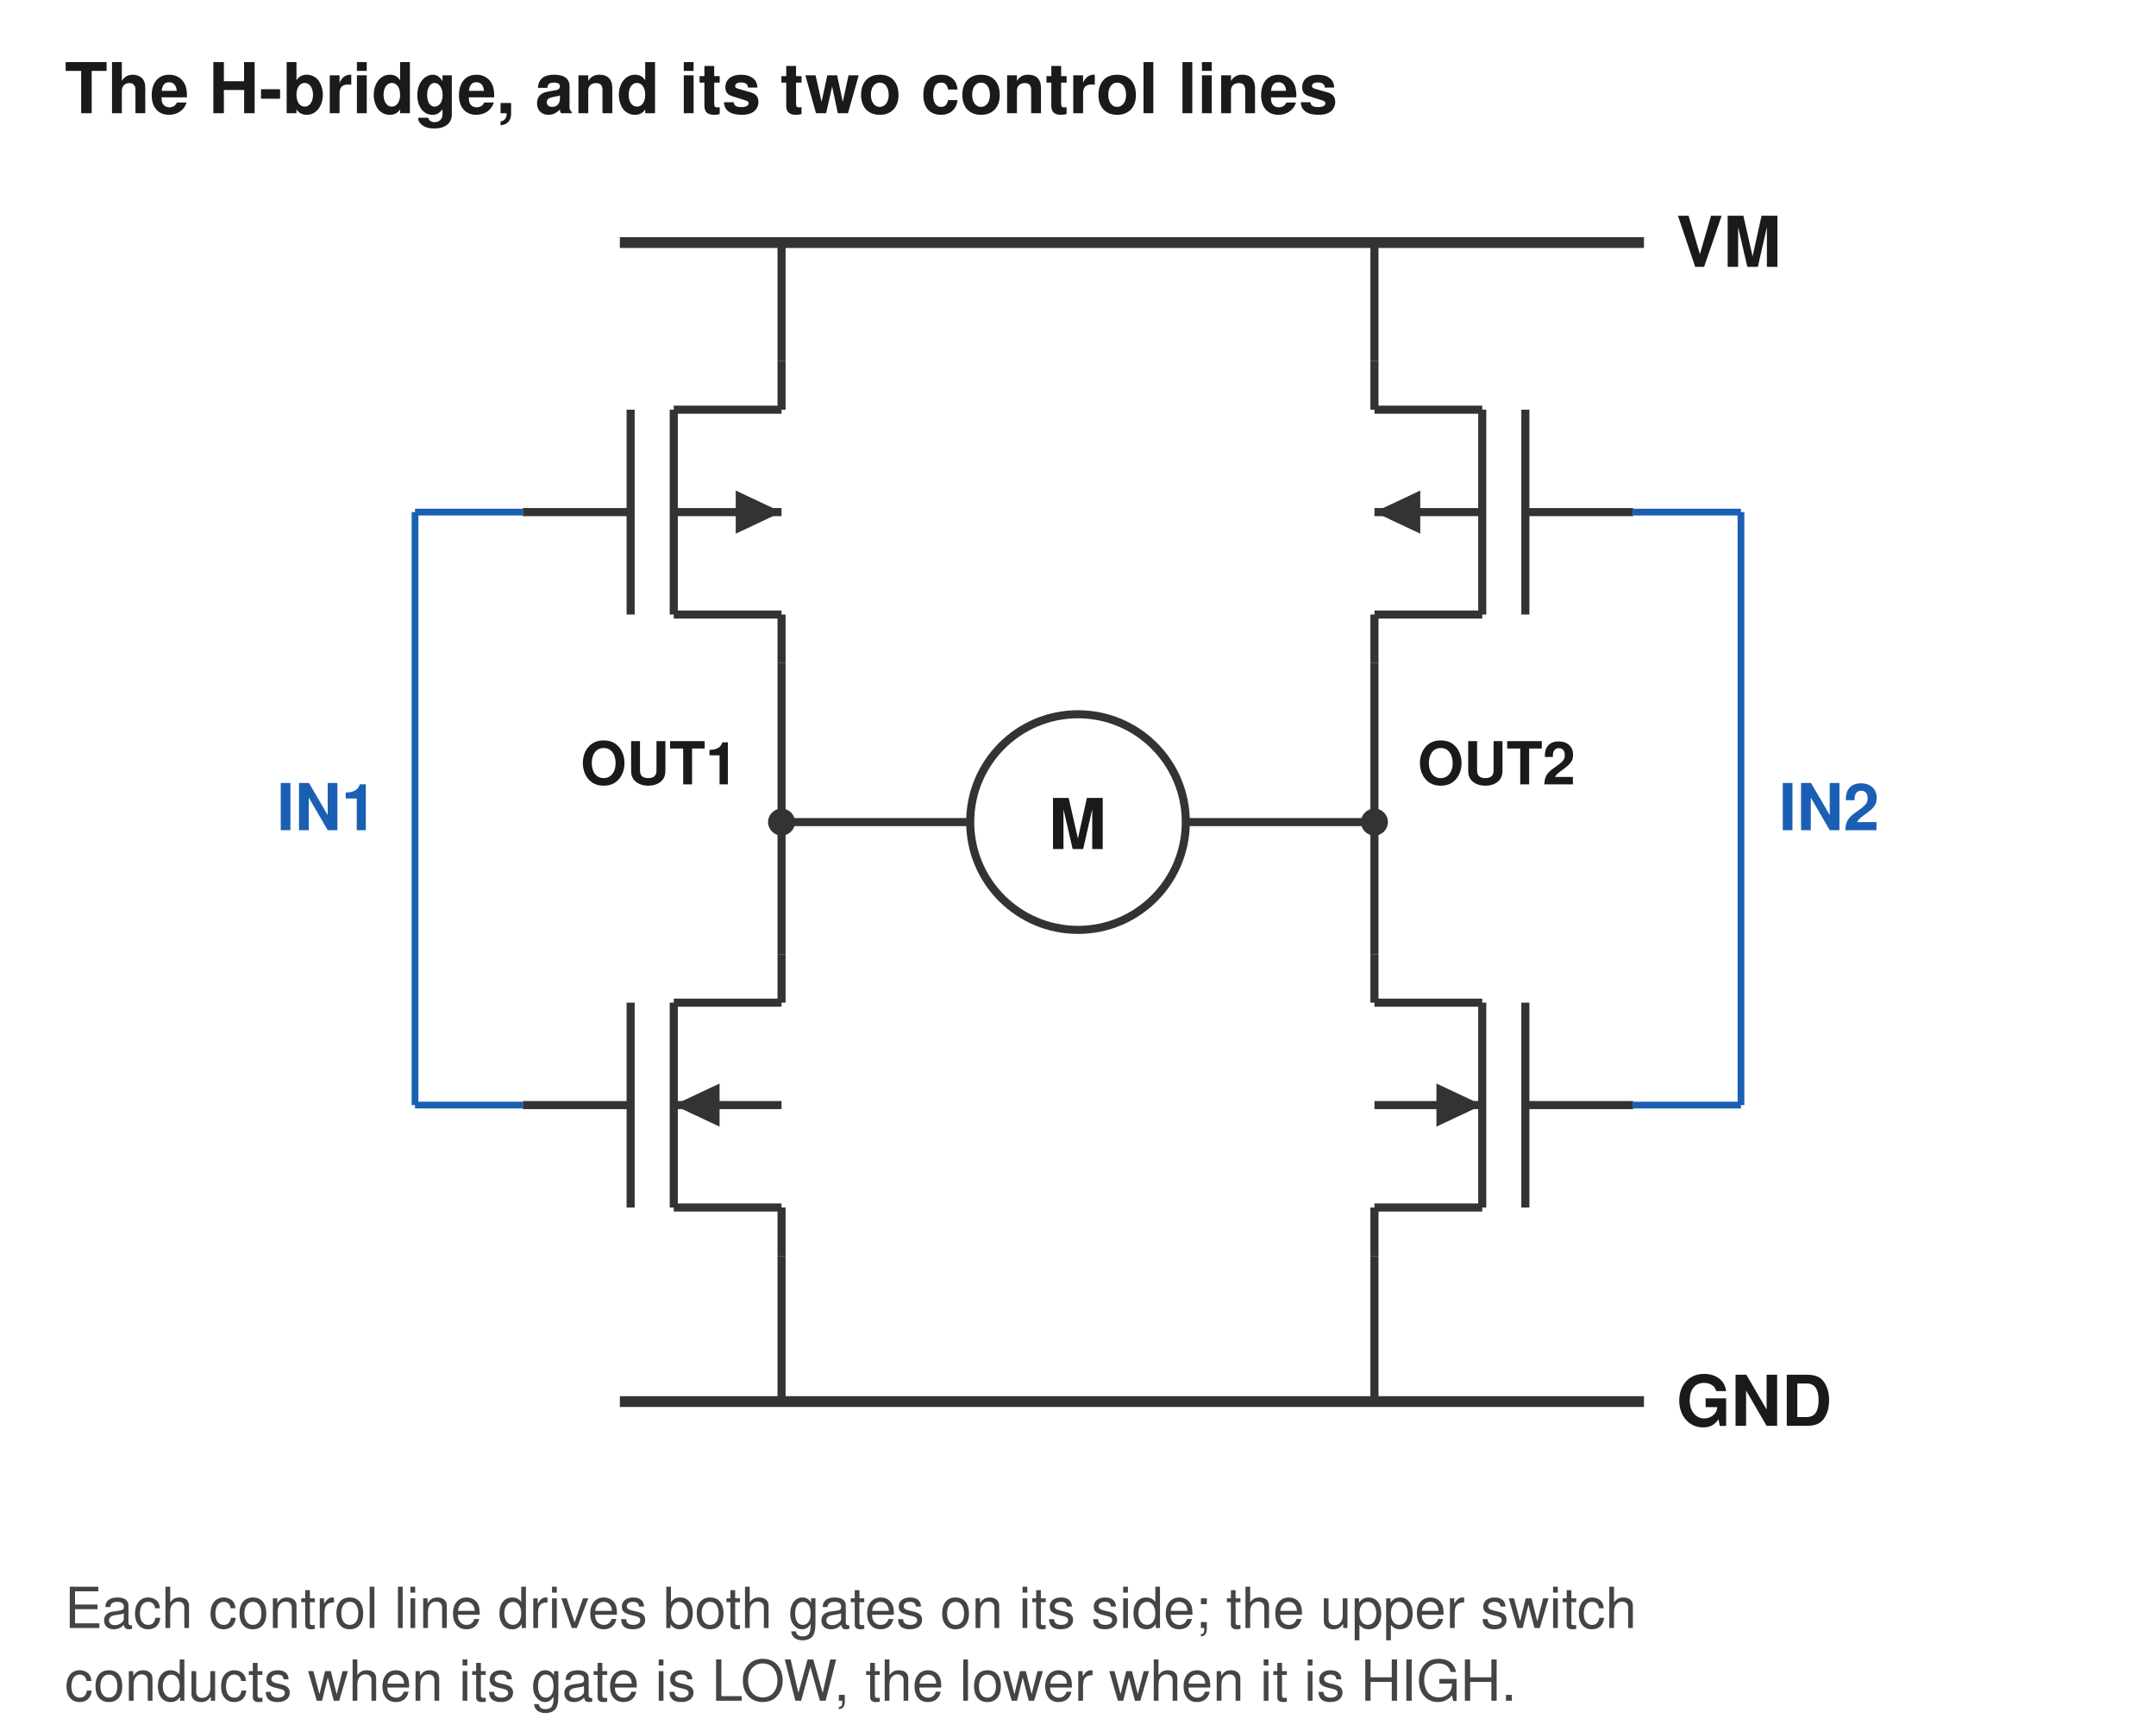
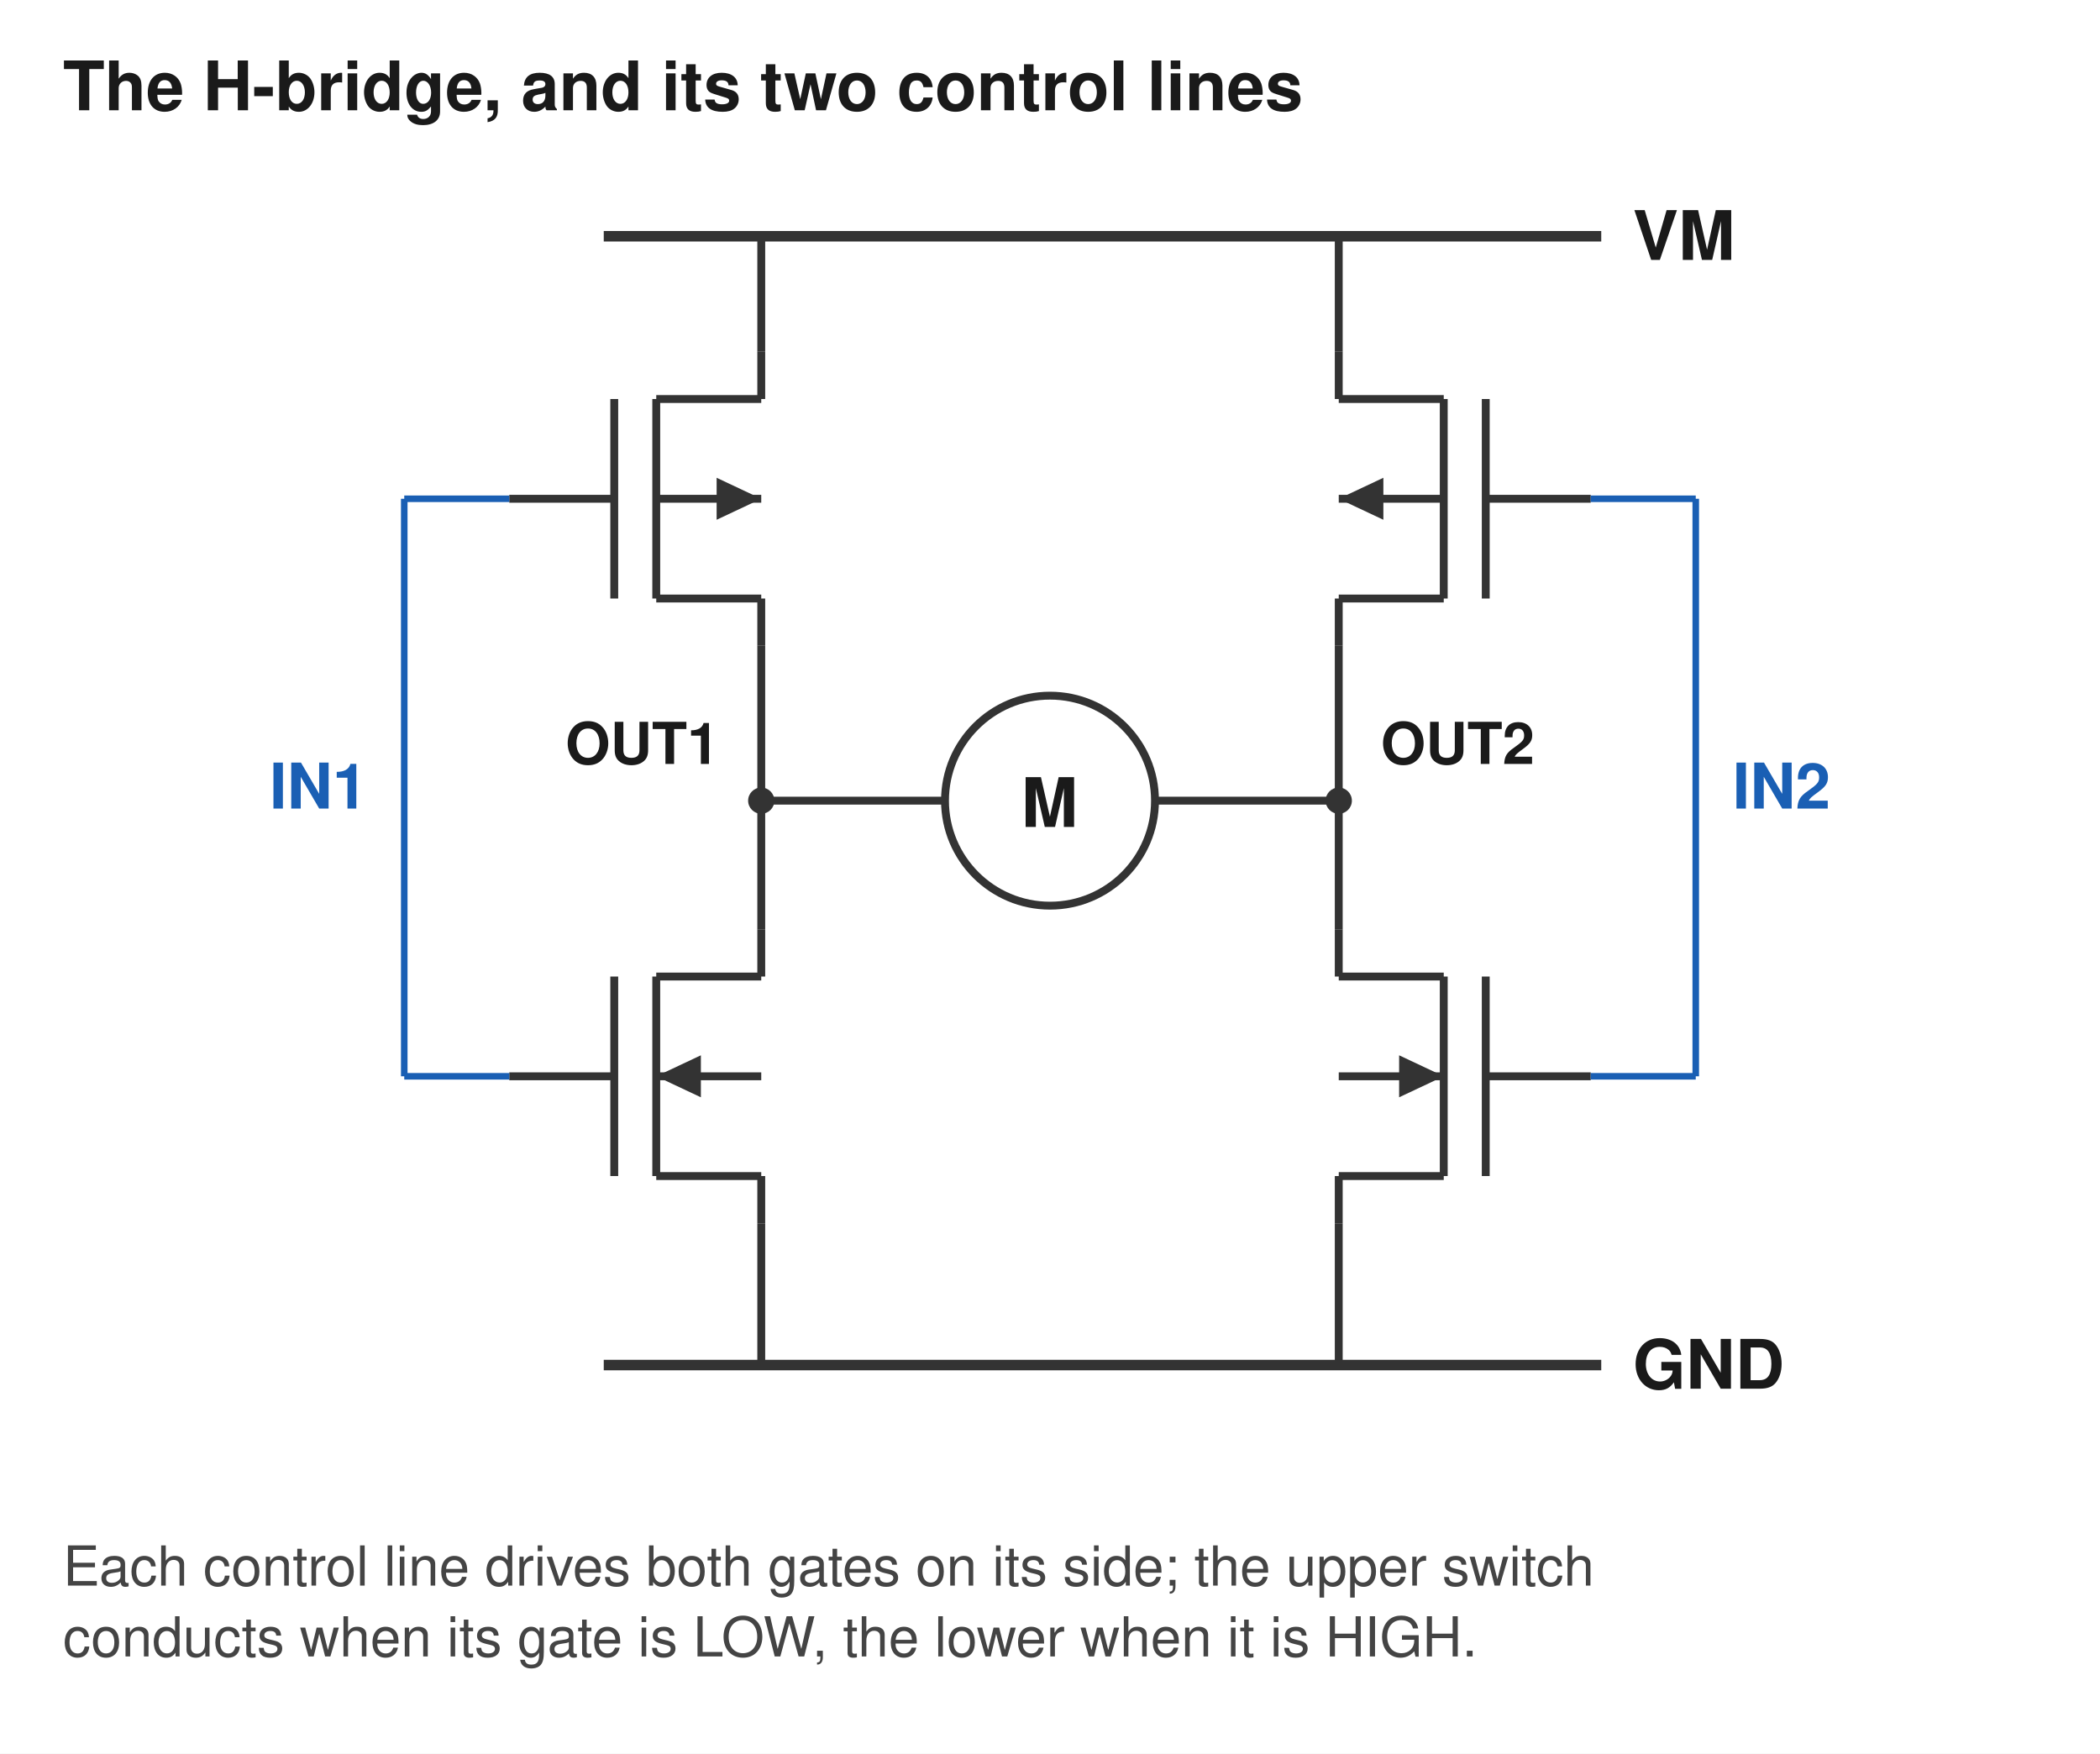
- <svg xmlns="http://www.w3.org/2000/svg" viewBox="0 0 800 640" width="800" height="640">
+ <svg xmlns="http://www.w3.org/2000/svg" viewBox="0 0 800 668" width="800" height="668">
  <defs>
    <marker id="arw" viewBox="0 0 10 10" refX="9" refY="5" markerWidth="6" markerHeight="6" orient="auto-start-reverse">
      <path d="M0,0 L10,5 L0,10 z" fill="#c01c28" />
    </marker>
    <style>
   .wire{stroke:#333;stroke-width:3;fill:none}
   .rail{stroke:#333;stroke-width:4;fill:none}
   .dev {stroke:#333;stroke-width:3;fill:none}
   .off {stroke:#9aa0a6;stroke-width:3;fill:none}
   .cur {stroke:#c01c28;stroke-width:5;fill:none}
   .ctl {stroke:#1a5fb4;stroke-width:2.5;fill:none}
   .lbl {font:bold 26px Helvetica,Arial,sans-serif;fill:#1a1a1a}
   .sm  {font:21px Helvetica,Arial,sans-serif;fill:#444}
   .term{font:bold 22px Helvetica,Arial,sans-serif;fill:#1a1a1a}
   .ctlt{font:bold 24px Helvetica,Arial,sans-serif;fill:#1a5fb4}
   .st  {font:bold 23px Helvetica,Arial,sans-serif;fill:#1a7f37}
+    .pbox{stroke:#c01c28;stroke-width:3;fill:none}
+    .nbox{stroke:#1a3fd0;stroke-width:3;fill:none}
+    .pt  {font:bold 25px Helvetica,Arial,sans-serif;fill:#c01c28}
+    .nt  {font:bold 25px Helvetica,Arial,sans-serif;fill:#1a3fd0}
+    .gt  {font:bold 26px Helvetica,Arial,sans-serif;fill:#1a1a1a}
  </style>
  </defs>
  <rect width="100%" height="100%" fill="#fff" />
  <line class="rail" x1="230" y1="90" x2="610" y2="90" />
  <text class="lbl" x="622" y="99">VM</text>
  <line class="rail" x1="230" y1="520" x2="610" y2="520" />
  <text class="lbl" x="622" y="529">GND</text>
  <line class="wire" x1="290" y1="90" x2="290" y2="134" />
  <line class="wire" x1="290" y1="246" x2="290" y2="354" />
  <line class="wire" x1="290" y1="466" x2="290" y2="520" />
  <line class="wire" x1="510" y1="90" x2="510" y2="134" />
  <line class="wire" x1="510" y1="246" x2="510" y2="354" />
  <line class="wire" x1="510" y1="466" x2="510" y2="520" />
  <line class="dev" x1="290" y1="134" x2="290" y2="152" />
  <line class="dev" x1="290" y1="228" x2="290" y2="246" />
  <line class="dev" x1="250" y1="152" x2="290" y2="152" />
  <line class="dev" x1="250" y1="228" x2="290" y2="228" />
  <line class="dev" x1="250" y1="152" x2="250" y2="228" />
  <line class="dev" x1="234" y1="152" x2="234" y2="228" />
  <line class="dev" x1="234" y1="190" x2="194" y2="190" />
  <line class="dev" x1="250" y1="190" x2="290" y2="190" />
  <path d="M290,190 L273,182 L273,198 z" fill="#333" stroke="none" />
  <line class="dev" x1="510" y1="134" x2="510" y2="152" />
  <line class="dev" x1="510" y1="228" x2="510" y2="246" />
  <line class="dev" x1="550" y1="152" x2="510" y2="152" />
  <line class="dev" x1="550" y1="228" x2="510" y2="228" />
  <line class="dev" x1="550" y1="152" x2="550" y2="228" />
  <line class="dev" x1="566" y1="152" x2="566" y2="228" />
  <line class="dev" x1="566" y1="190" x2="606" y2="190" />
  <line class="dev" x1="550" y1="190" x2="510" y2="190" />
  <path d="M510,190 L527,182 L527,198 z" fill="#333" stroke="none" />
  <line class="dev" x1="290" y1="354" x2="290" y2="372" />
  <line class="dev" x1="290" y1="448" x2="290" y2="466" />
  <line class="dev" x1="250" y1="372" x2="290" y2="372" />
  <line class="dev" x1="250" y1="448" x2="290" y2="448" />
  <line class="dev" x1="250" y1="372" x2="250" y2="448" />
  <line class="dev" x1="234" y1="372" x2="234" y2="448" />
  <line class="dev" x1="234" y1="410" x2="194" y2="410" />
  <line class="dev" x1="290" y1="410" x2="250" y2="410" />
  <path d="M250,410 L267,402 L267,418 z" fill="#333" stroke="none" />
  <line class="dev" x1="510" y1="354" x2="510" y2="372" />
  <line class="dev" x1="510" y1="448" x2="510" y2="466" />
  <line class="dev" x1="550" y1="372" x2="510" y2="372" />
  <line class="dev" x1="550" y1="448" x2="510" y2="448" />
  <line class="dev" x1="550" y1="372" x2="550" y2="448" />
  <line class="dev" x1="566" y1="372" x2="566" y2="448" />
  <line class="dev" x1="566" y1="410" x2="606" y2="410" />
  <line class="dev" x1="510" y1="410" x2="550" y2="410" />
  <path d="M550,410 L533,402 L533,418 z" fill="#333" stroke="none" />
  <line class="wire" x1="290" y1="305" x2="360" y2="305" />
  <line class="wire" x1="440" y1="305" x2="510" y2="305" />
  <circle class="dev" cx="400" cy="305" r="40" fill="#fff" />
  <text class="lbl" x="389" y="315">M</text>
  <circle cx="290" cy="305" r="5" fill="#333" />
  <circle cx="510" cy="305" r="5" fill="#333" />
  <text class="term" x="274" y="291" text-anchor="end">OUT1</text>
  <text class="term" x="526" y="291">OUT2</text>
  <line class="ctl" x1="194" y1="190" x2="154" y2="190" />
  <line class="ctl" x1="194" y1="410" x2="154" y2="410" />
  <line class="ctl" x1="154" y1="190" x2="154" y2="410" />
  <text class="ctlt" x="140" y="308" text-anchor="end">IN1</text>
  <line class="ctl" x1="606" y1="190" x2="646" y2="190" />
  <line class="ctl" x1="606" y1="410" x2="646" y2="410" />
  <line class="ctl" x1="646" y1="190" x2="646" y2="410" />
  <text class="ctlt" x="660" y="308" text-anchor="start">IN2</text>
  <text class="lbl" x="24" y="42">The H-bridge, and its two control lines</text>
  <text class="sm" x="24" y="604">Each control line drives both gates on its side; the upper switch</text>
  <text class="sm" x="24" y="631">conducts when its gate is LOW, the lower when it is HIGH.</text>
</svg>
